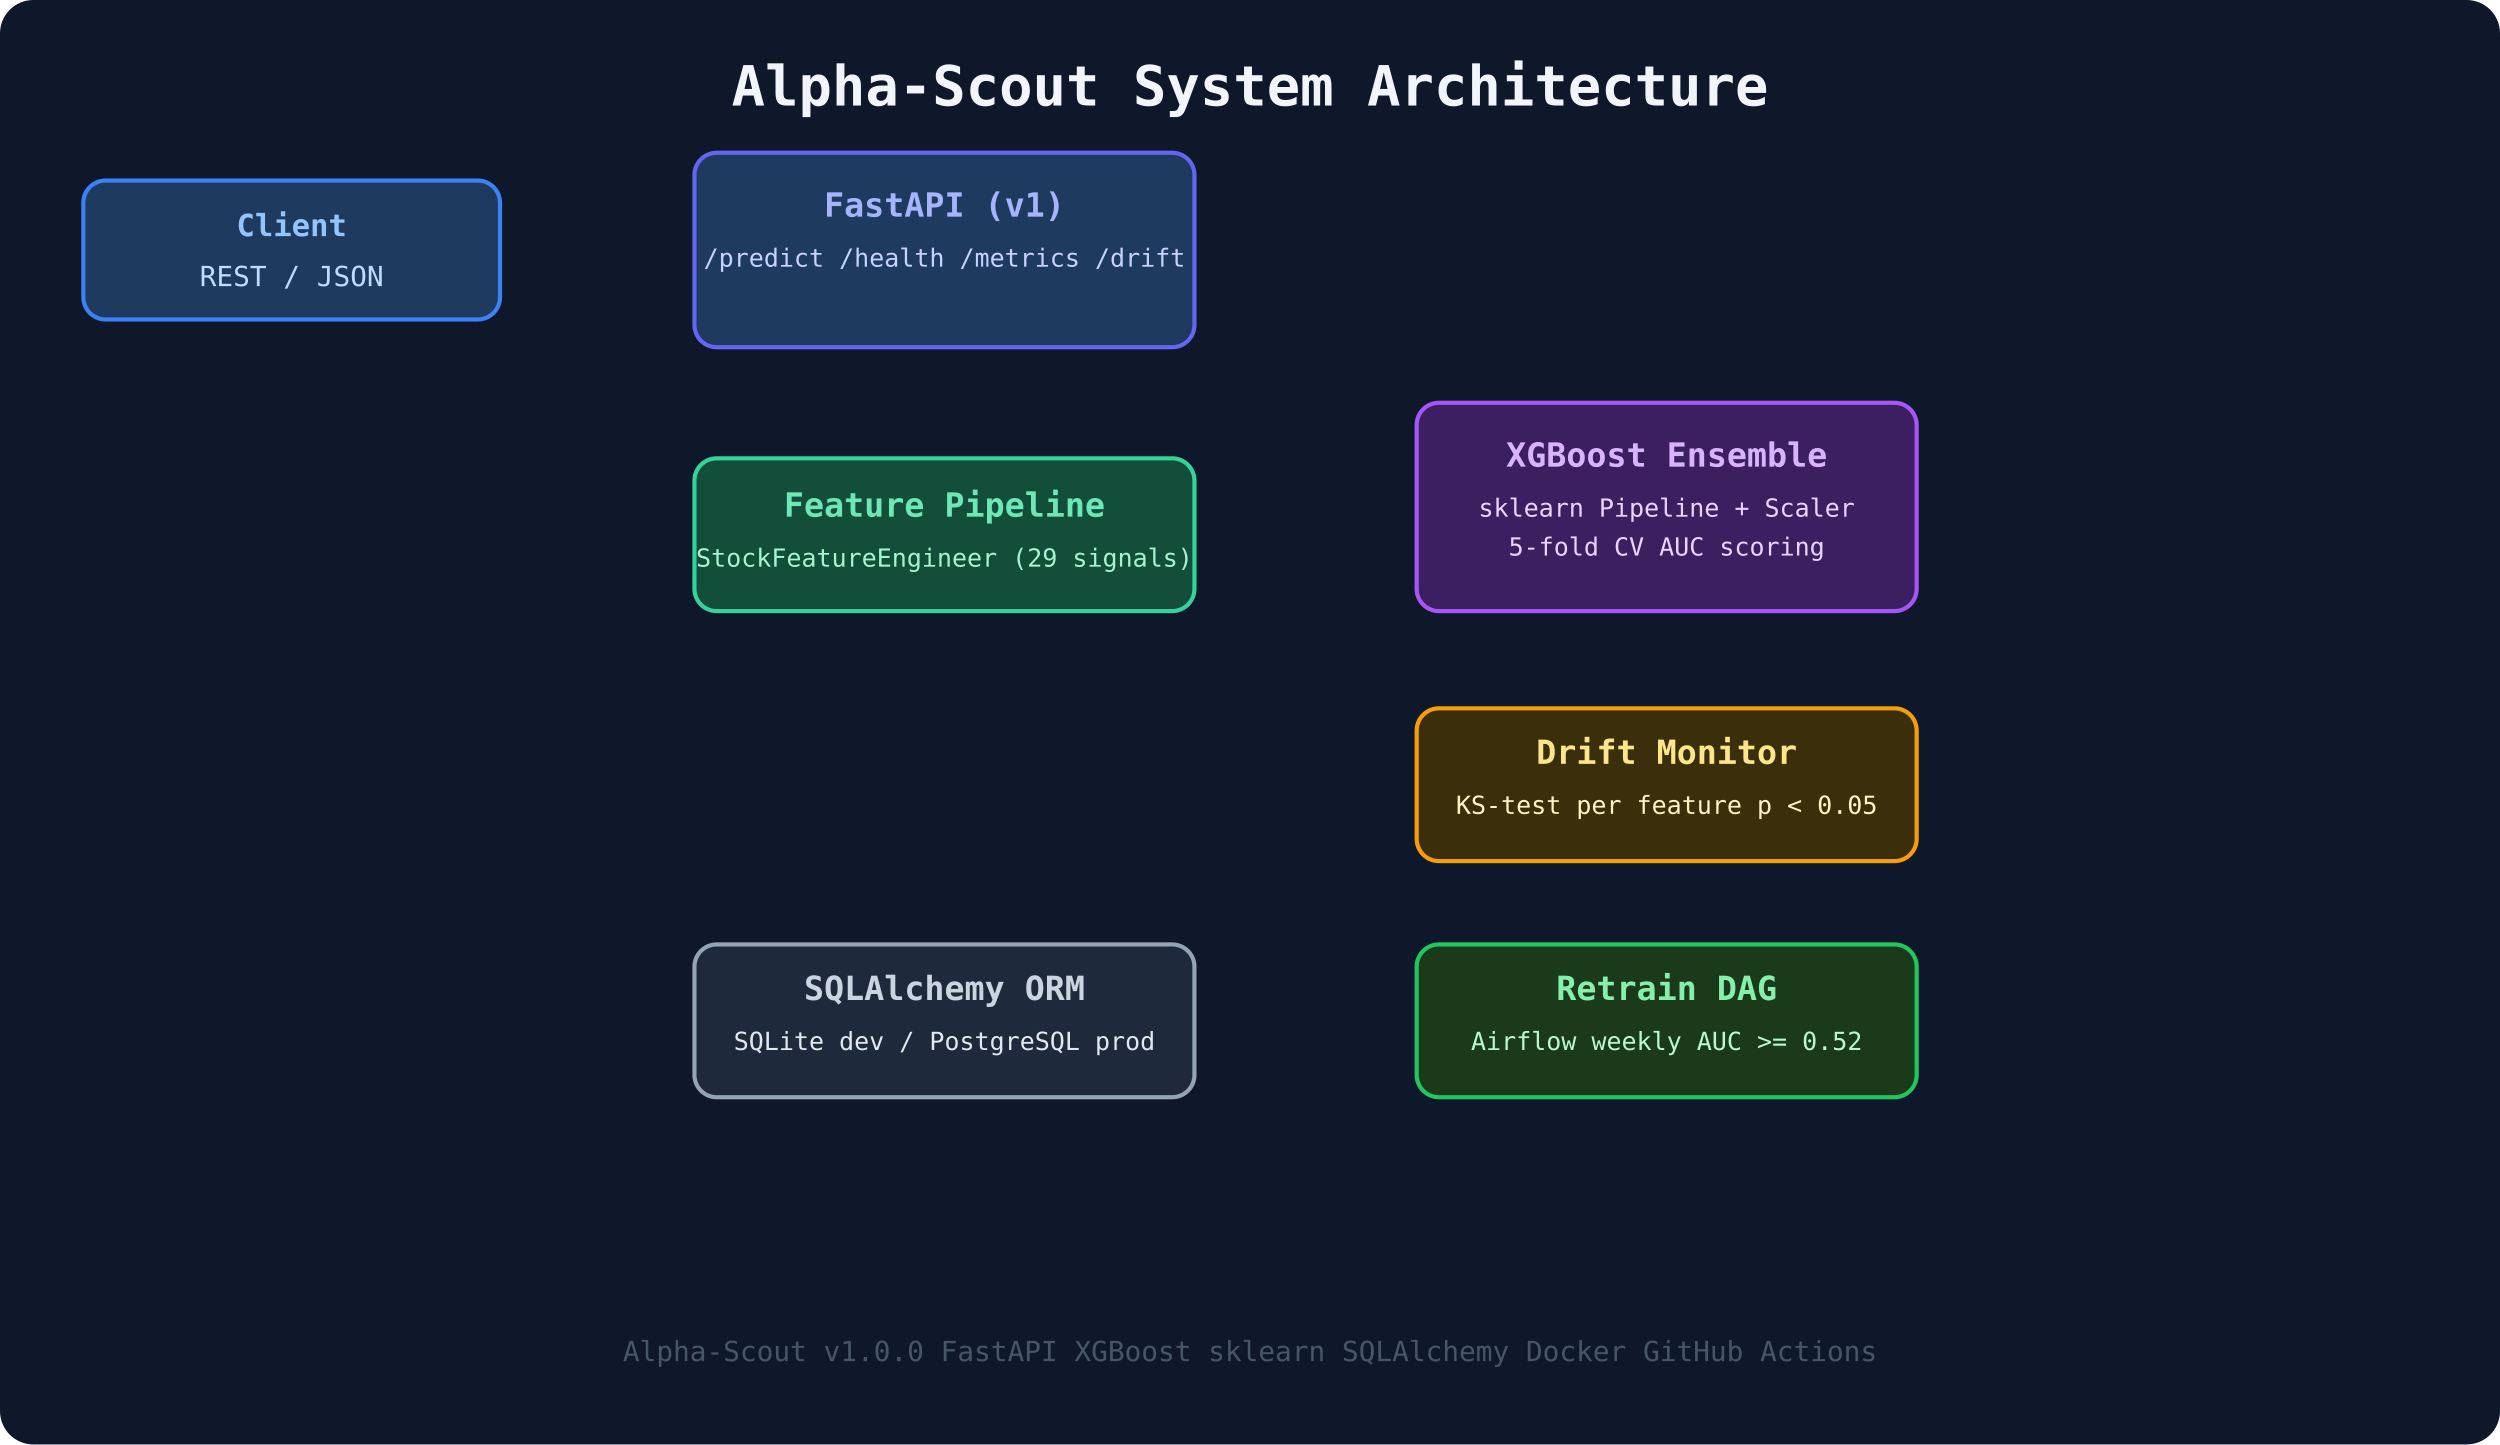
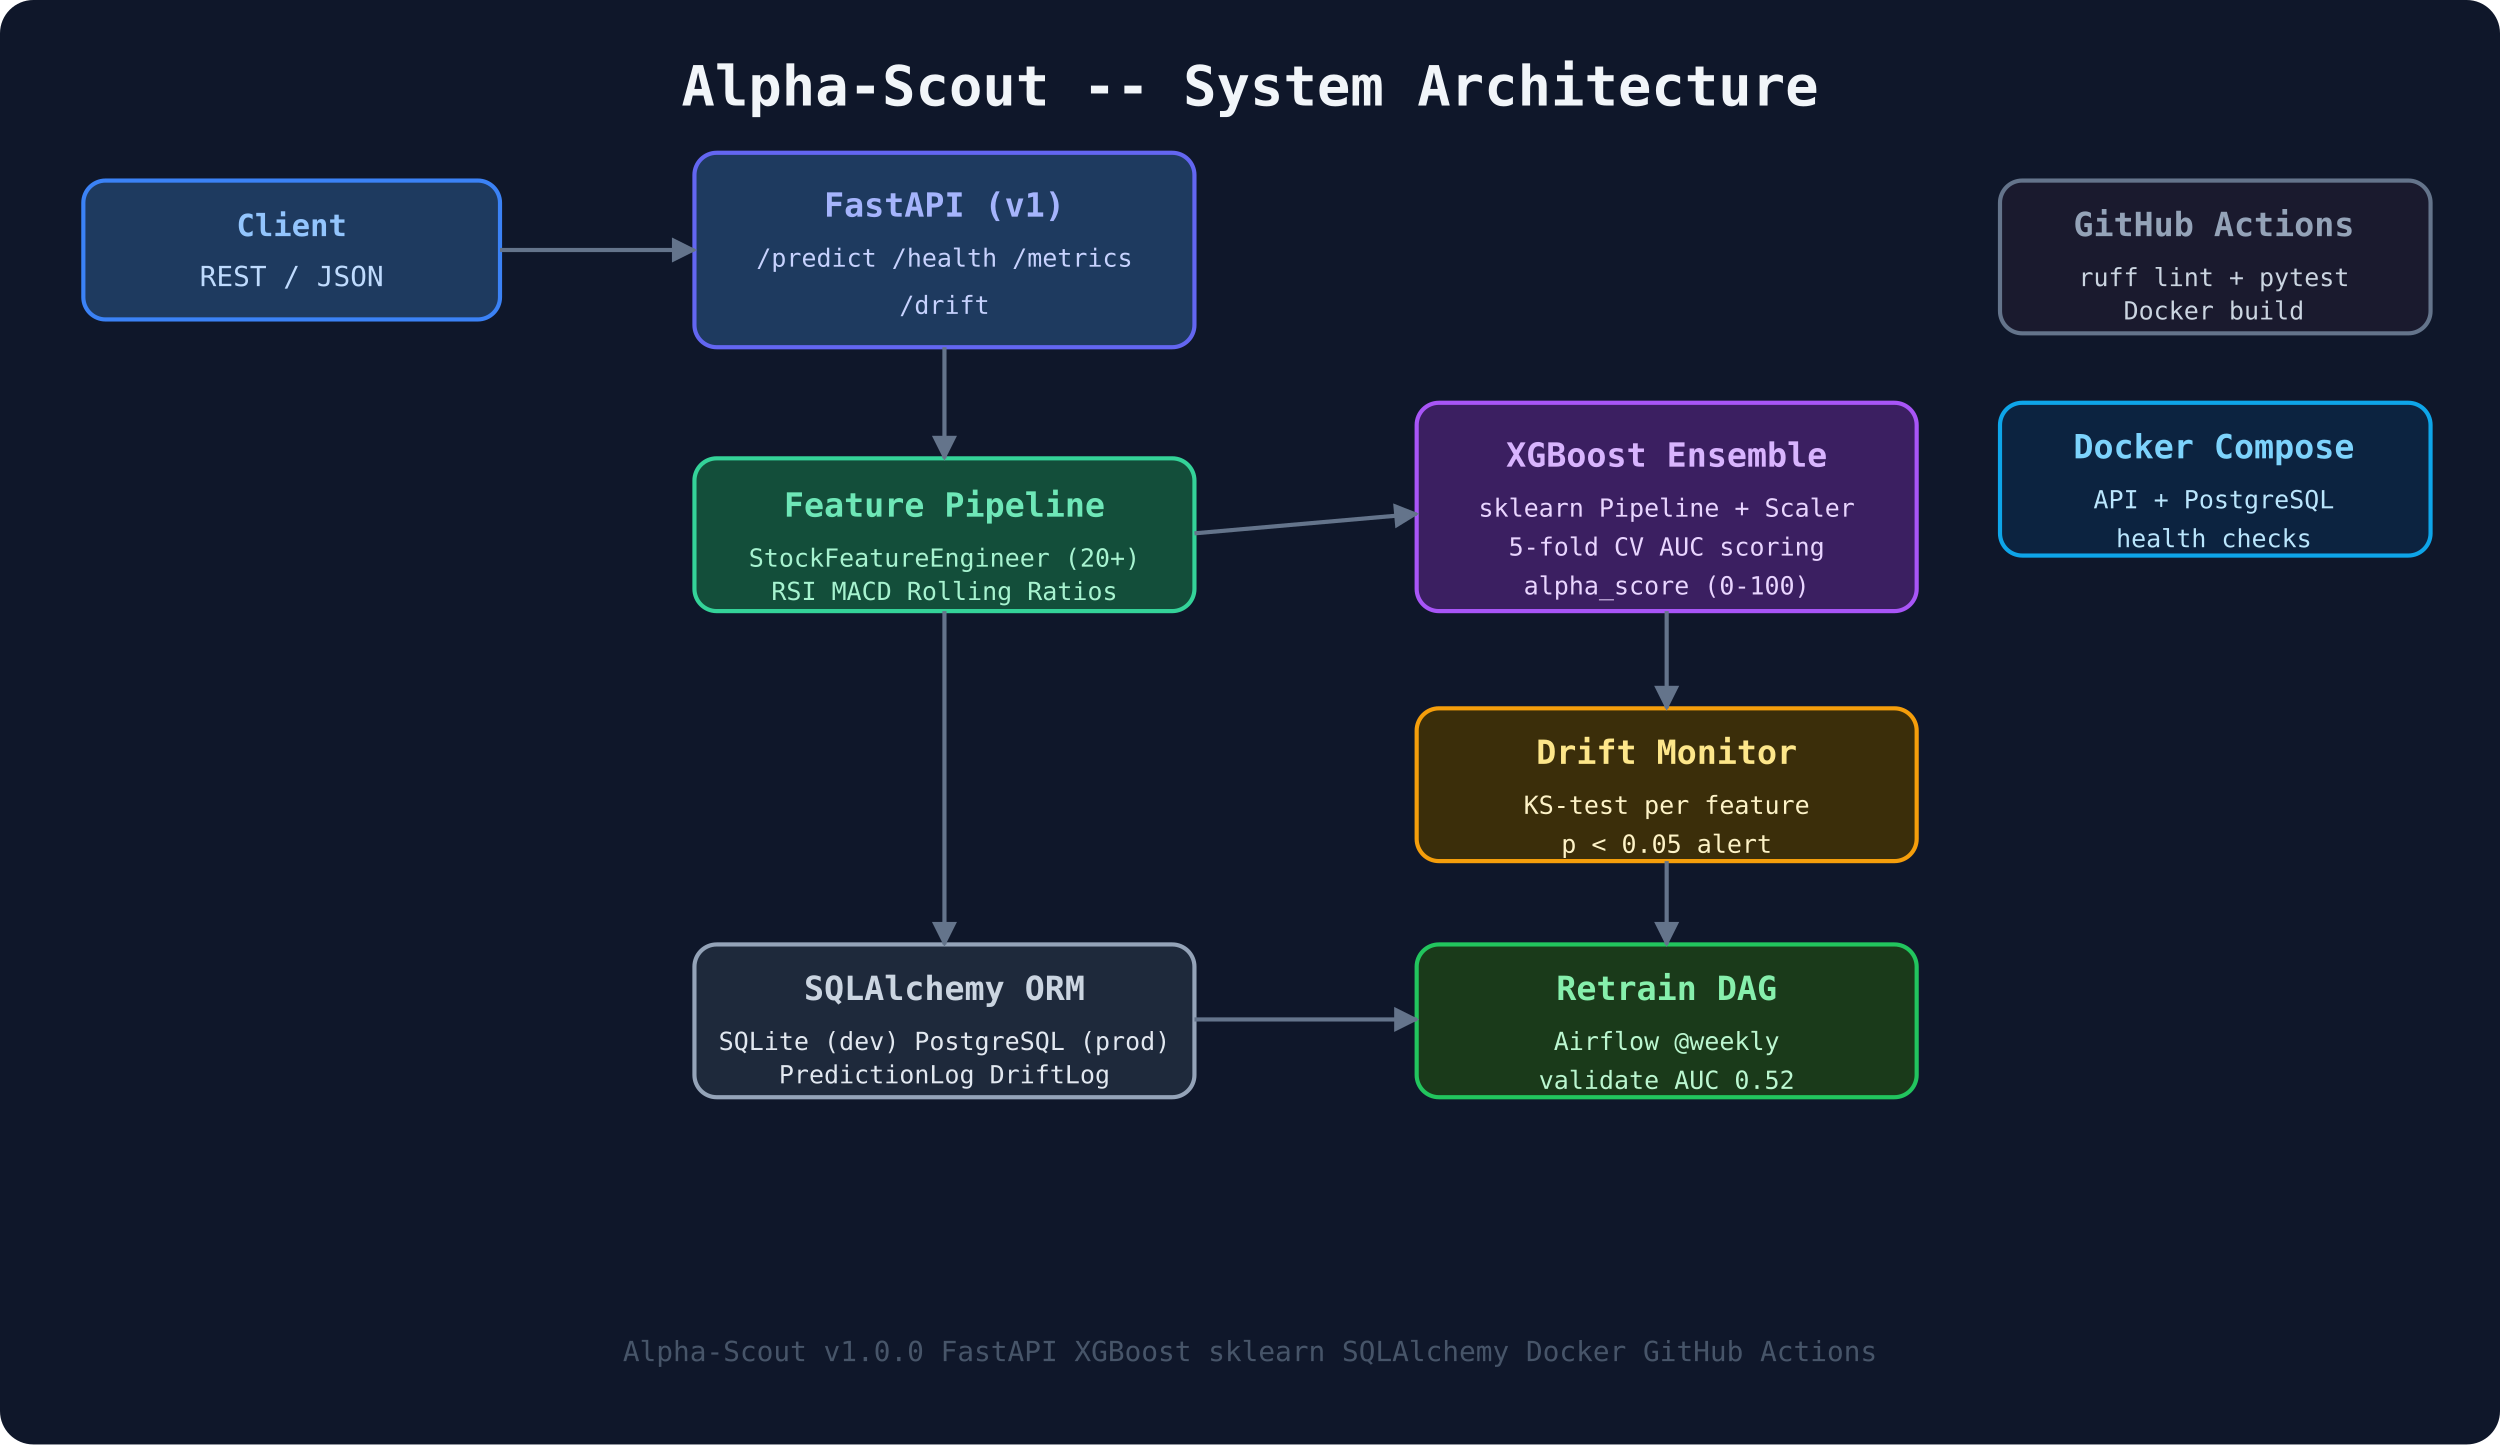
<svg xmlns="http://www.w3.org/2000/svg" width="900" height="520" font-family="monospace,sans-serif">
  <rect width="900" height="520" fill="#0f172a" rx="12" />
-   <text x="450" y="38" text-anchor="middle" fill="#f1f5f9" font-size="20" font-weight="bold">Alpha-Scout System Architecture</text>
+   <text x="450" y="38" text-anchor="middle" fill="#f1f5f9" font-size="20" font-weight="bold">Alpha-Scout -- System Architecture</text>
  <rect x="30" y="65" width="150" height="50" rx="8" fill="#1e3a5f" stroke="#3b82f6" stroke-width="1.5" />
  <text x="105" y="85" text-anchor="middle" fill="#93c5fd" font-size="11" font-weight="bold">Client</text>
  <text x="105" y="103" text-anchor="middle" fill="#bfdbfe" font-size="10">REST / JSON</text>
  <rect x="250" y="55" width="180" height="70" rx="8" fill="#1e3a5f" stroke="#6366f1" stroke-width="1.5" />
  <text x="340" y="78" text-anchor="middle" fill="#a5b4fc" font-size="12" font-weight="bold">FastAPI (v1)</text>
-   <text x="340" y="96" text-anchor="middle" fill="#c7d2fe" font-size="9">/predict /health /metrics /drift</text>
+   <text x="340" y="96" text-anchor="middle" fill="#c7d2fe" font-size="9">/predict  /health  /metrics</text>
+   <text x="340" y="113" text-anchor="middle" fill="#c7d2fe" font-size="9">/drift</text>
+   <line x1="180" y1="90" x2="250" y2="90" stroke="#64748b" stroke-width="1.5" marker-end="url(#arrow)" />
  <rect x="250" y="165" width="180" height="55" rx="8" fill="#134e3a" stroke="#34d399" stroke-width="1.5" />
  <text x="340" y="186" text-anchor="middle" fill="#6ee7b7" font-size="12" font-weight="bold">Feature Pipeline</text>
-   <text x="340" y="204" text-anchor="middle" fill="#a7f3d0" font-size="9">StockFeatureEngineer (29 signals)</text>
+   <text x="340" y="204" text-anchor="middle" fill="#a7f3d0" font-size="9">StockFeatureEngineer (20+)</text>
+   <text x="340" y="216" text-anchor="middle" fill="#a7f3d0" font-size="9">RSI MACD Rolling Ratios</text>
  <rect x="510" y="145" width="180" height="75" rx="8" fill="#3b1f61" stroke="#a855f7" stroke-width="1.5" />
  <text x="600" y="168" text-anchor="middle" fill="#d8b4fe" font-size="12" font-weight="bold">XGBoost Ensemble</text>
  <text x="600" y="186" text-anchor="middle" fill="#e9d5ff" font-size="9">sklearn Pipeline + Scaler</text>
  <text x="600" y="200" text-anchor="middle" fill="#e9d5ff" font-size="9">5-fold CV AUC scoring</text>
+   <text x="600" y="214" text-anchor="middle" fill="#e9d5ff" font-size="9">alpha_score (0-100)</text>
  <rect x="510" y="255" width="180" height="55" rx="8" fill="#3b2e0a" stroke="#f59e0b" stroke-width="1.5" />
  <text x="600" y="275" text-anchor="middle" fill="#fde68a" font-size="12" font-weight="bold">Drift Monitor</text>
-   <text x="600" y="293" text-anchor="middle" fill="#fef3c7" font-size="9">KS-test per feature p &lt; 0.05</text>
+   <text x="600" y="293" text-anchor="middle" fill="#fef3c7" font-size="9">KS-test per feature</text>
+   <text x="600" y="307" text-anchor="middle" fill="#fef3c7" font-size="9">p &lt; 0.05 alert</text>
  <rect x="250" y="340" width="180" height="55" rx="8" fill="#1e293b" stroke="#94a3b8" stroke-width="1.5" />
  <text x="340" y="360" text-anchor="middle" fill="#cbd5e1" font-size="12" font-weight="bold">SQLAlchemy ORM</text>
-   <text x="340" y="378" text-anchor="middle" fill="#e2e8f0" font-size="9">SQLite dev / PostgreSQL prod</text>
+   <text x="340" y="378" text-anchor="middle" fill="#e2e8f0" font-size="9">SQLite (dev) PostgreSQL (prod)</text>
+   <text x="340" y="390" text-anchor="middle" fill="#e2e8f0" font-size="9">PredictionLog DriftLog</text>
  <rect x="510" y="340" width="180" height="55" rx="8" fill="#1a3a1a" stroke="#22c55e" stroke-width="1.5" />
  <text x="600" y="360" text-anchor="middle" fill="#86efac" font-size="12" font-weight="bold">Retrain DAG</text>
-   <text x="600" y="378" text-anchor="middle" fill="#bbf7d0" font-size="9">Airflow weekly AUC &gt;= 0.52</text>
+   <text x="600" y="378" text-anchor="middle" fill="#bbf7d0" font-size="9">Airflow @weekly</text>
+   <text x="600" y="392" text-anchor="middle" fill="#bbf7d0" font-size="9">validate AUC 0.52</text>
+   <rect x="720" y="65" width="155" height="55" rx="8" fill="#1a1a2e" stroke="#64748b" stroke-width="1.5" />
+   <text x="797" y="85" text-anchor="middle" fill="#94a3b8" font-size="12" font-weight="bold">GitHub Actions</text>
+   <text x="797" y="103" text-anchor="middle" fill="#cbd5e1" font-size="9">ruff lint + pytest</text>
+   <text x="797" y="115" text-anchor="middle" fill="#cbd5e1" font-size="9">Docker build</text>
+   <rect x="720" y="145" width="155" height="55" rx="8" fill="#0c2340" stroke="#0ea5e9" stroke-width="1.5" />
+   <text x="797" y="165" text-anchor="middle" fill="#7dd3fc" font-size="12" font-weight="bold">Docker Compose</text>
+   <text x="797" y="183" text-anchor="middle" fill="#bae6fd" font-size="9">API + PostgreSQL</text>
+   <text x="797" y="197" text-anchor="middle" fill="#bae6fd" font-size="9">health checks</text>
+   <defs>
+     <marker id="arrow" viewBox="0 0 10 10" refX="9" refY="5" markerWidth="6" markerHeight="6" orient="auto-start-reverse">
+       <path d="M 0 0 L 10 5 L 0 10 z" fill="#64748b" />
+     </marker>
+   </defs>
+   <line x1="340" y1="125" x2="340" y2="165" stroke="#64748b" stroke-width="1.5" marker-end="url(#arrow)" />
+   <line x1="430" y1="192" x2="510" y2="185" stroke="#64748b" stroke-width="1.5" marker-end="url(#arrow)" />
+   <line x1="340" y1="220" x2="340" y2="340" stroke="#64748b" stroke-width="1.5" marker-end="url(#arrow)" />
+   <line x1="600" y1="220" x2="600" y2="255" stroke="#64748b" stroke-width="1.5" marker-end="url(#arrow)" />
+   <line x1="600" y1="310" x2="600" y2="340" stroke="#64748b" stroke-width="1.5" marker-end="url(#arrow)" />
+   <line x1="430" y1="367" x2="510" y2="367" stroke="#64748b" stroke-width="1.5" marker-end="url(#arrow)" />
  <text x="450" y="490" text-anchor="middle" fill="#475569" font-size="10">Alpha-Scout v1.0.0 FastAPI XGBoost sklearn SQLAlchemy Docker GitHub Actions</text>
</svg>
